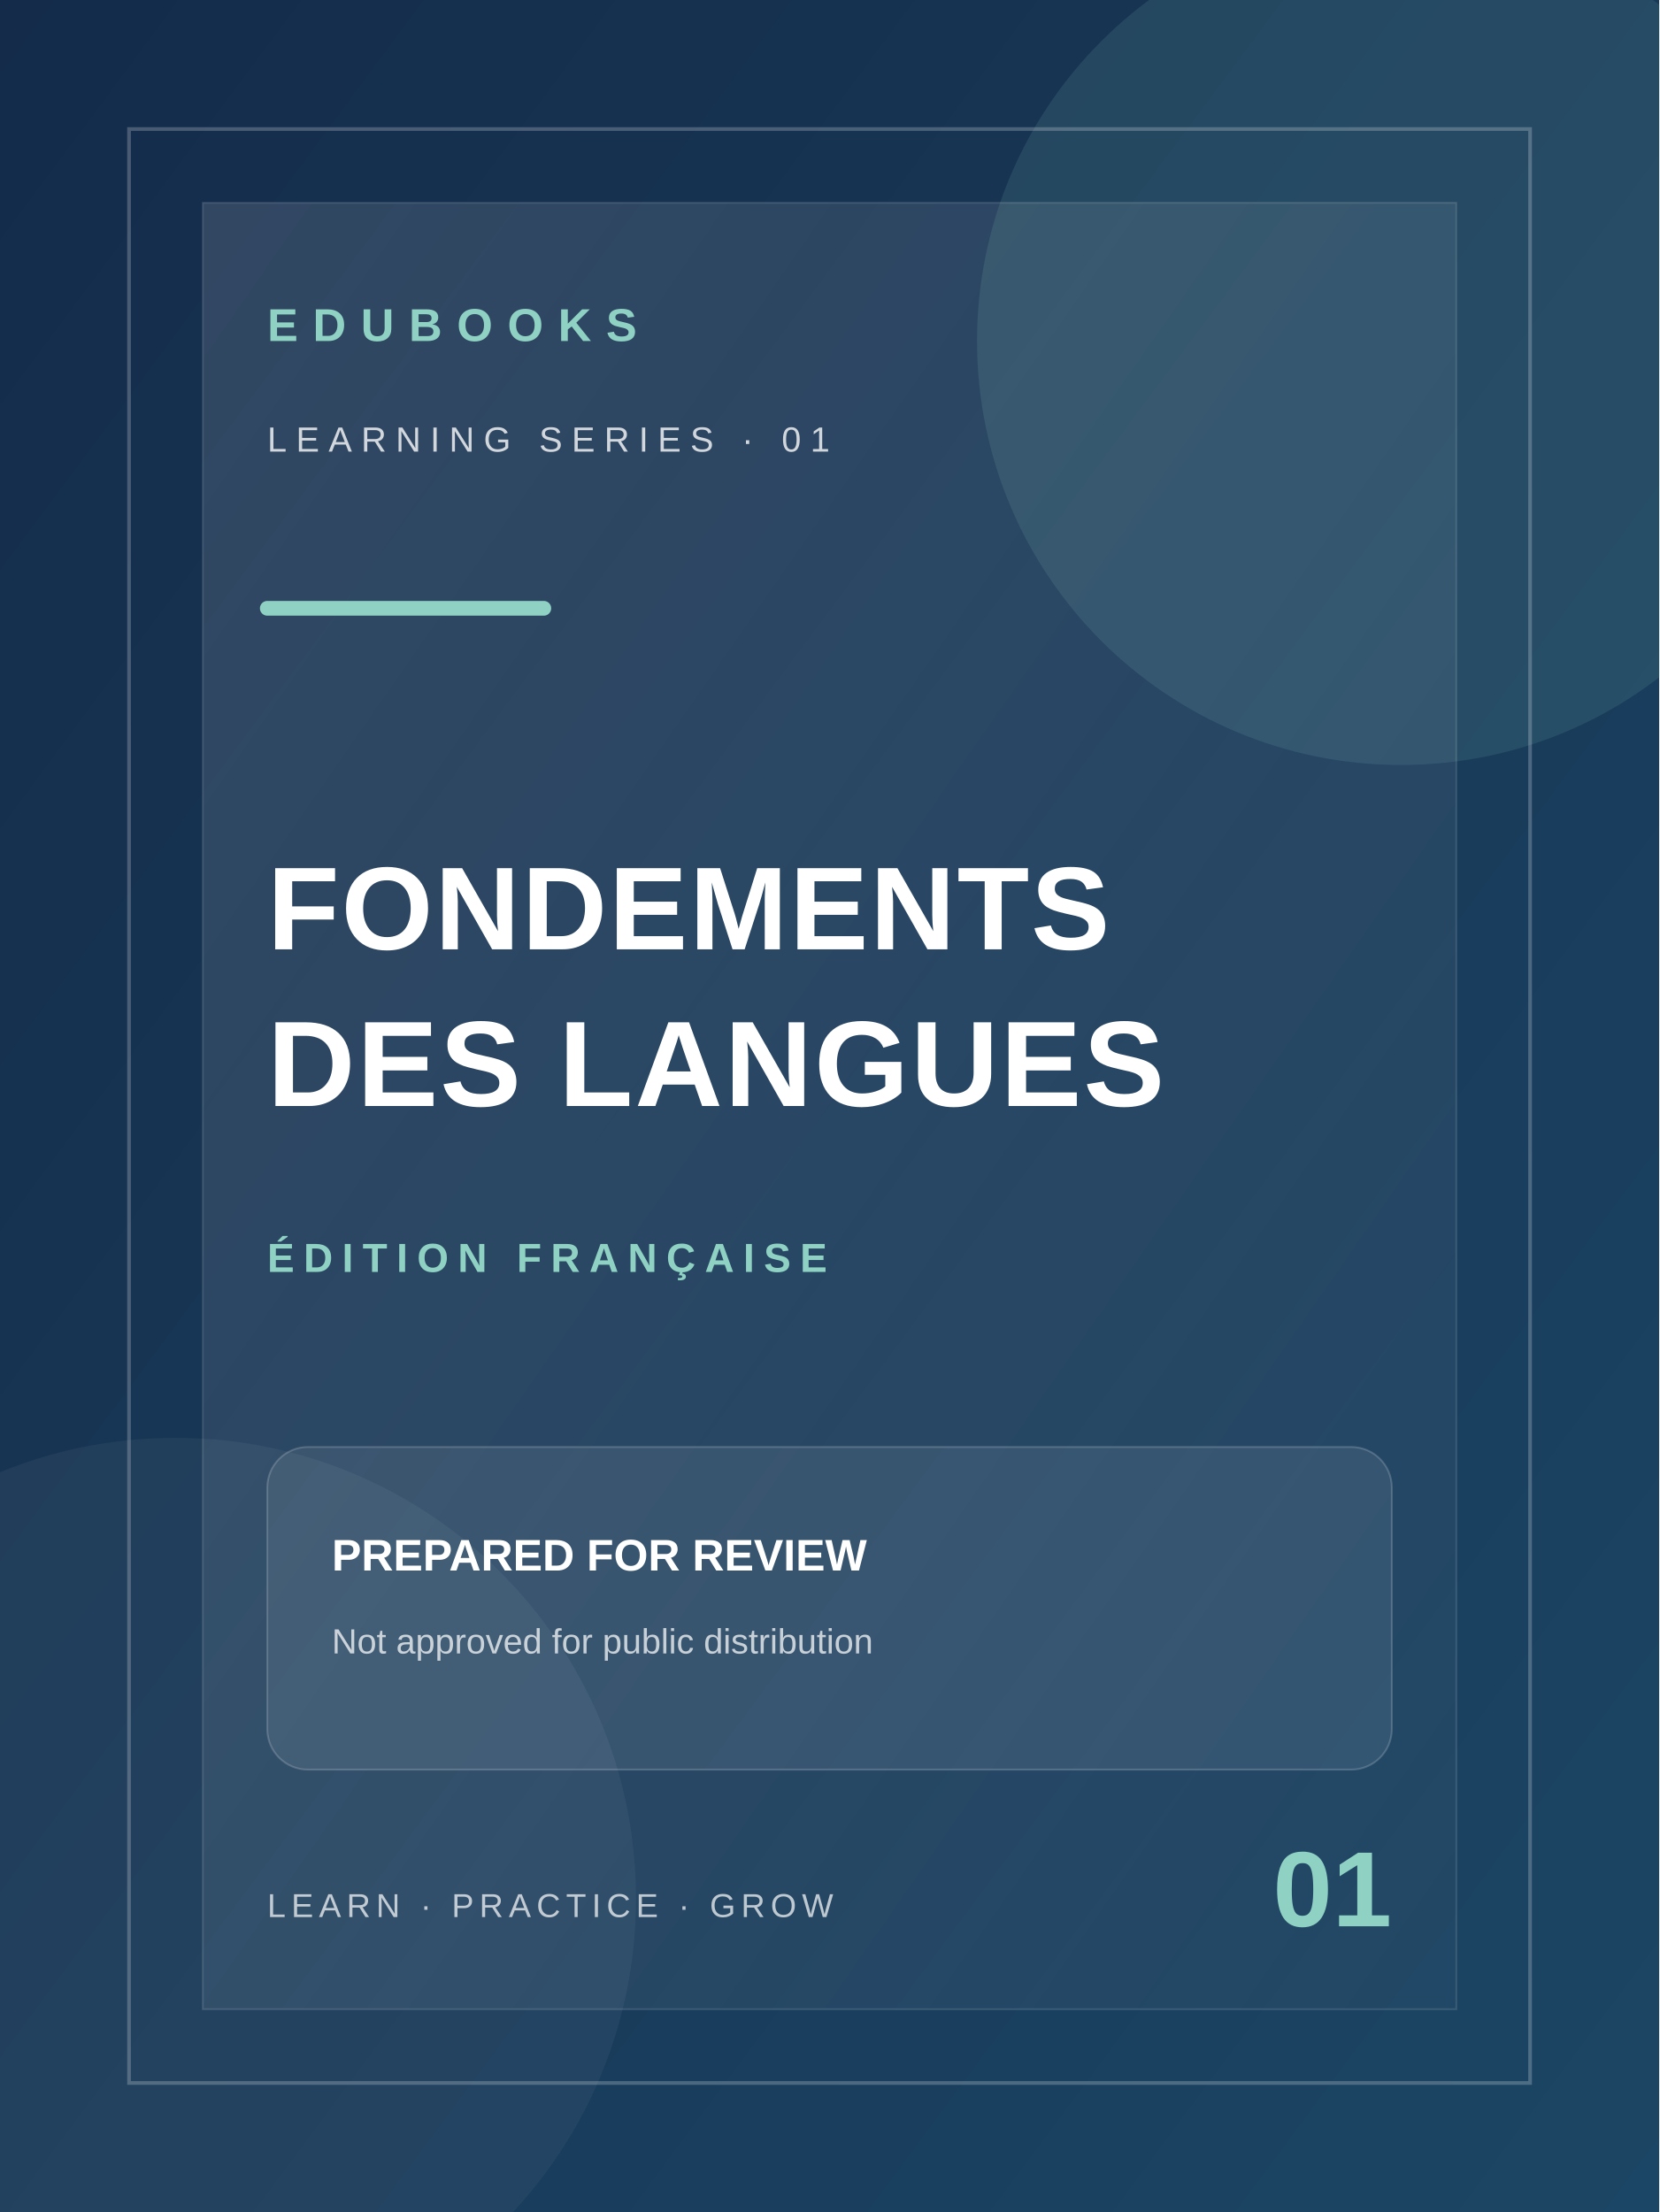
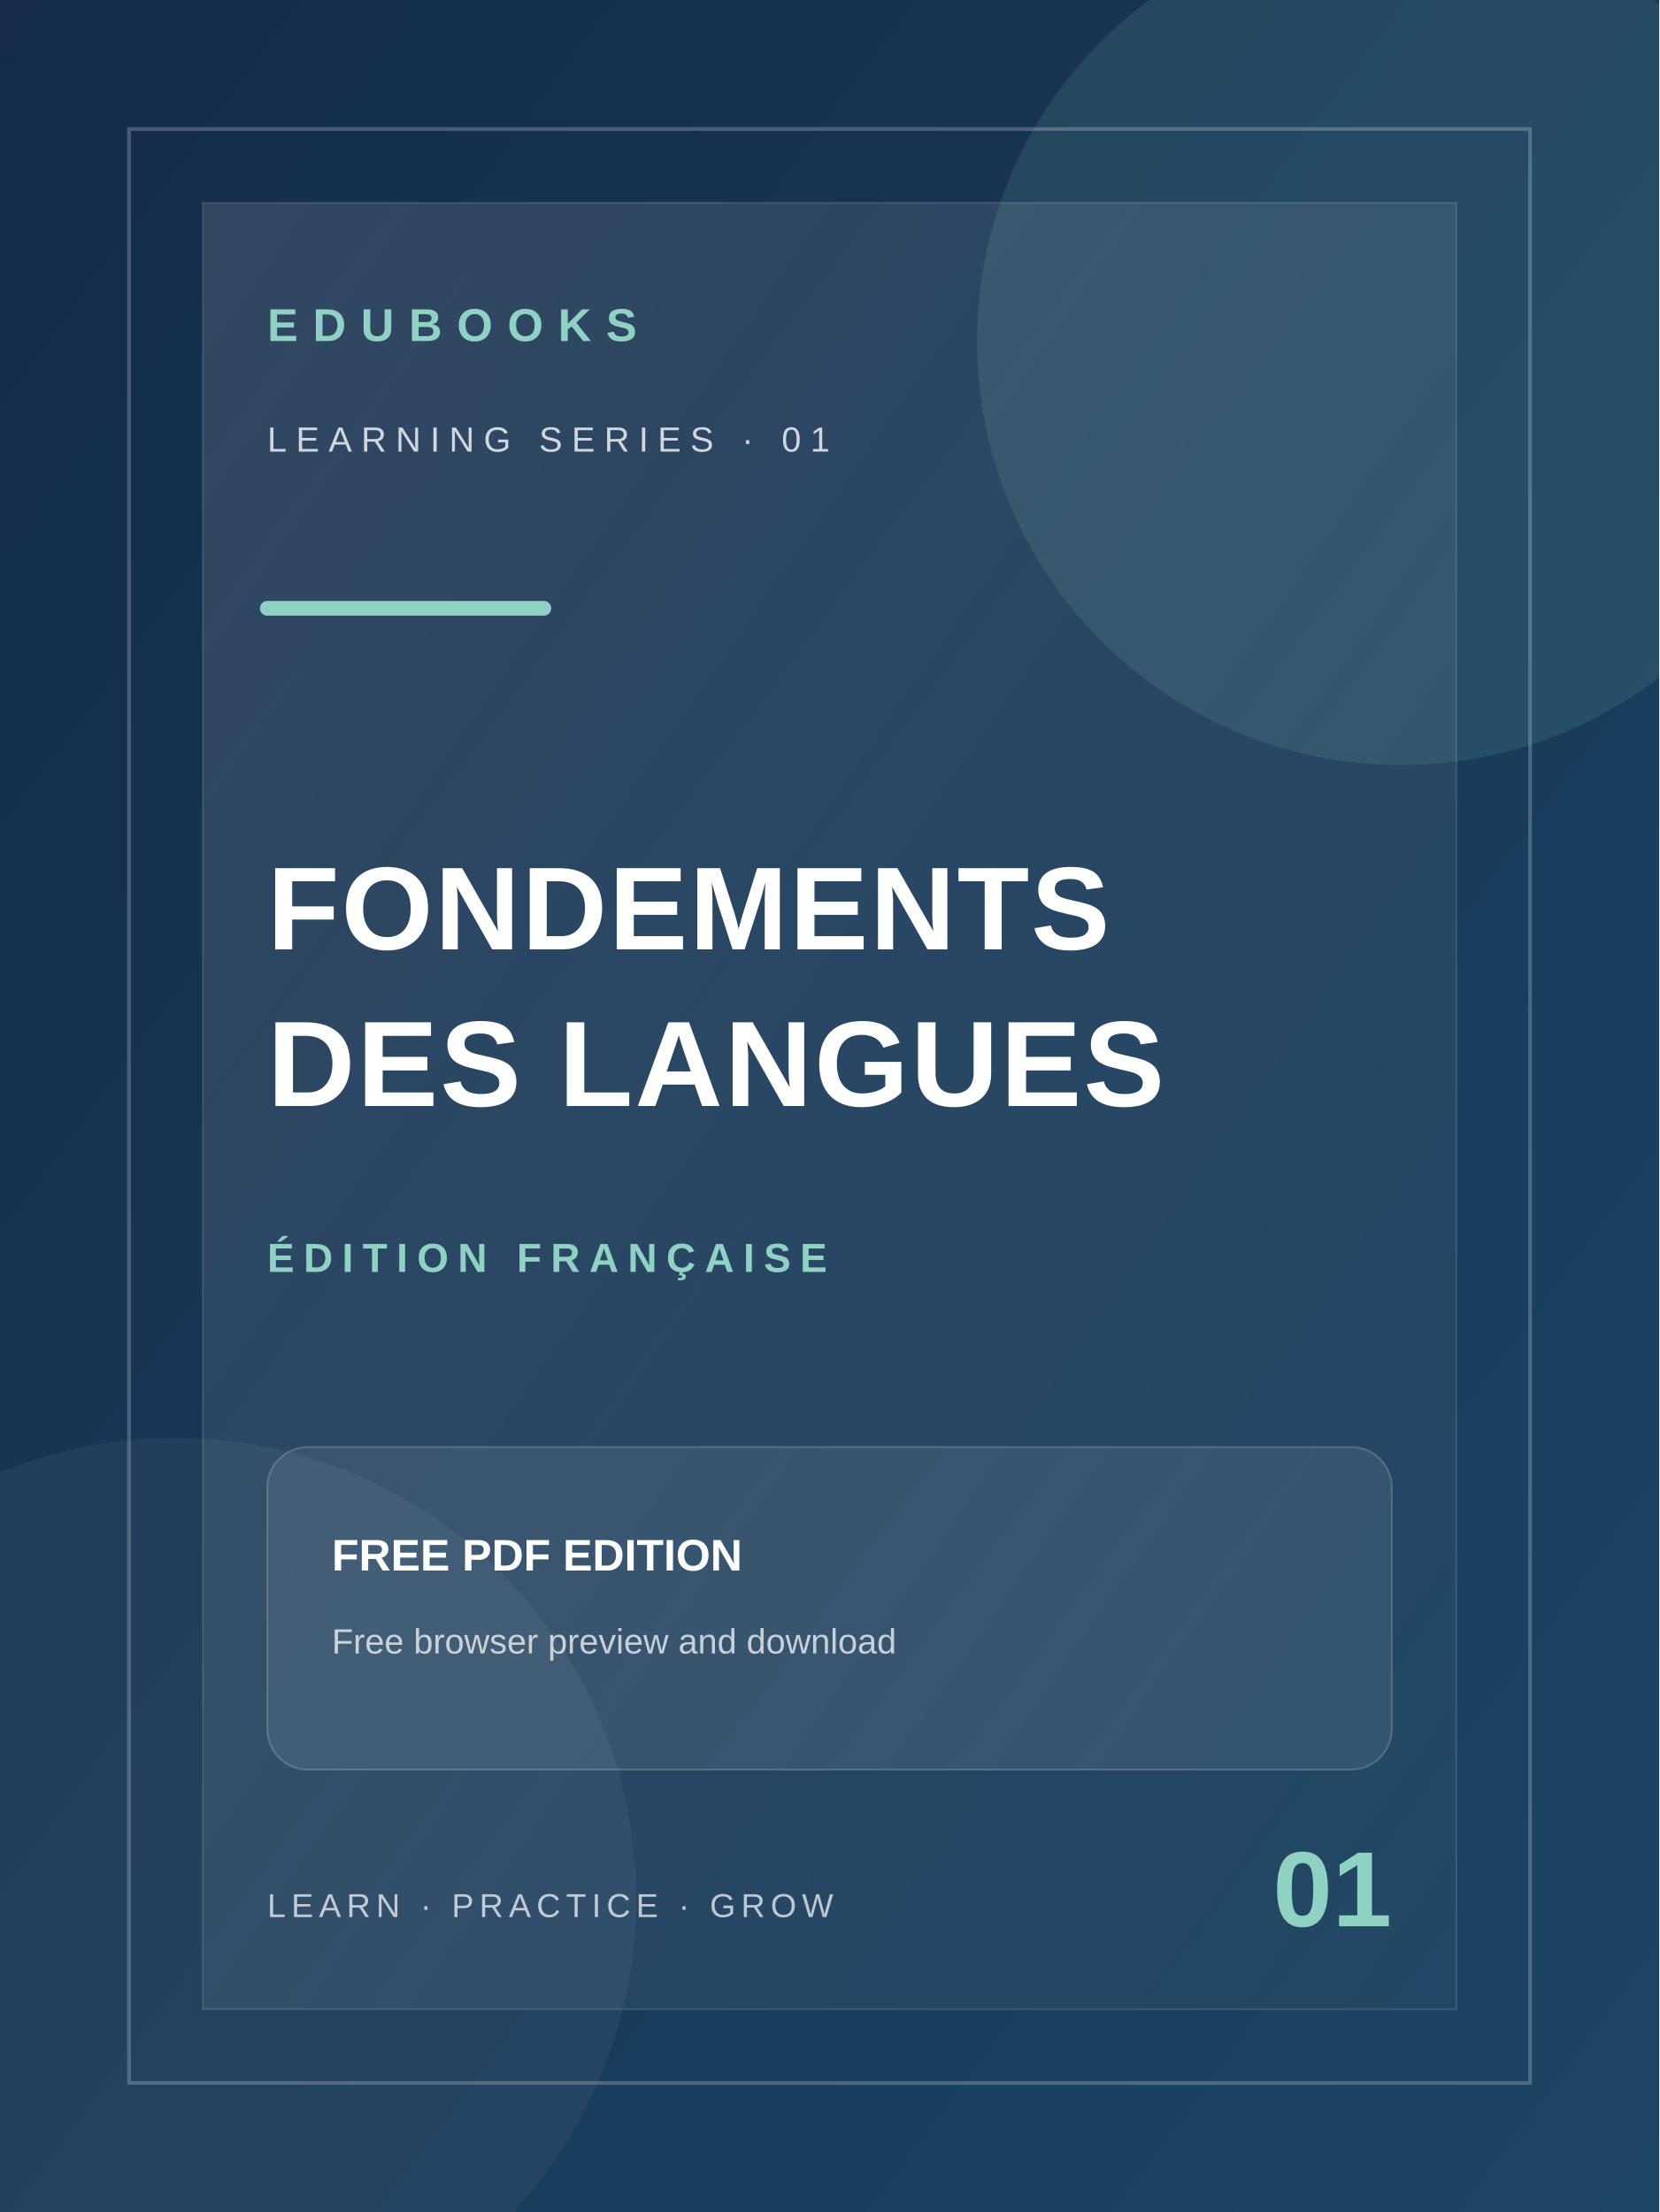
<svg xmlns="http://www.w3.org/2000/svg" width="900" height="1200" viewBox="0 0 900 1200" role="img" aria-labelledby="title desc">
  <defs>
    <linearGradient id="bg" x1="0" y1="0" x2="1" y2="1">
      <stop offset="0" stop-color="#142b4a" />
      <stop offset="1" stop-color="#1c4665" />
    </linearGradient>
    <linearGradient id="panel" x1="0" y1="0" x2="1" y2="1">
      <stop offset="0" stop-color="#ffffff" stop-opacity=".12" />
      <stop offset="1" stop-color="#ffffff" stop-opacity=".025" />
    </linearGradient>
  </defs>
  <rect width="900" height="1200" fill="url(#bg)" />
  <circle cx="760" cy="185" r="230" fill="#8fd2c4" opacity=".12" />
  <circle cx="95" cy="1030" r="250" fill="#fff" opacity=".045" />
  <path d="M70 70h760v1060H70z" fill="none" stroke="#fff" stroke-opacity=".22" stroke-width="2" />
  <path d="M110 110h680v980H110z" fill="url(#panel)" stroke="#fff" stroke-opacity=".12" />
  <text x="145" y="185" fill="#8fd2c4" font-family="Arial,sans-serif" font-size="25" font-weight="700" letter-spacing="8">EDUBOOKS</text>
  <text x="145" y="245" fill="#fff" opacity=".78" font-family="Arial,sans-serif" font-size="19" letter-spacing="5">LEARNING SERIES · 01</text>
  <path d="M145 330h150" stroke="#8fd2c4" stroke-width="8" stroke-linecap="round" />
  <text x="145" y="515" fill="#fff" font-family="Arial,sans-serif" font-size="64" font-weight="800" letter-spacing="1">FONDEMENTS</text>
  <text x="145" y="600" fill="#fff" font-family="Arial,sans-serif" font-size="66" font-weight="800" letter-spacing="1">DES LANGUES</text>
  <text x="145" y="690" fill="#8fd2c4" font-family="Arial,sans-serif" font-size="22" font-weight="700" letter-spacing="5">ÉDITION FRANÇAISE</text>
  <g transform="translate(145 785)">
    <rect width="610" height="175" rx="22" fill="#fff" fill-opacity=".08" stroke="#fff" stroke-opacity=".18" />
-     <text x="35" y="67" fill="#fff" font-family="Arial,sans-serif" font-size="24" font-weight="700">PREPARED FOR REVIEW</text>
-     <text x="35" y="112" fill="#fff" opacity=".72" font-family="Arial,sans-serif" font-size="19">Not approved for public distribution</text>
+     <text x="35" y="67" fill="#fff" font-family="Arial,sans-serif" font-size="24" font-weight="700">FREE PDF EDITION</text>
+     <text x="35" y="112" fill="#fff" opacity=".72" font-family="Arial,sans-serif" font-size="19">Free browser preview and download</text>
  </g>
  <text x="145" y="1040" fill="#fff" opacity=".7" font-family="Arial,sans-serif" font-size="18" letter-spacing="3">LEARN · PRACTICE · GROW</text>
  <text x="755" y="1045" text-anchor="end" fill="#8fd2c4" font-family="Arial,sans-serif" font-size="58" font-weight="800">01</text>
</svg>
